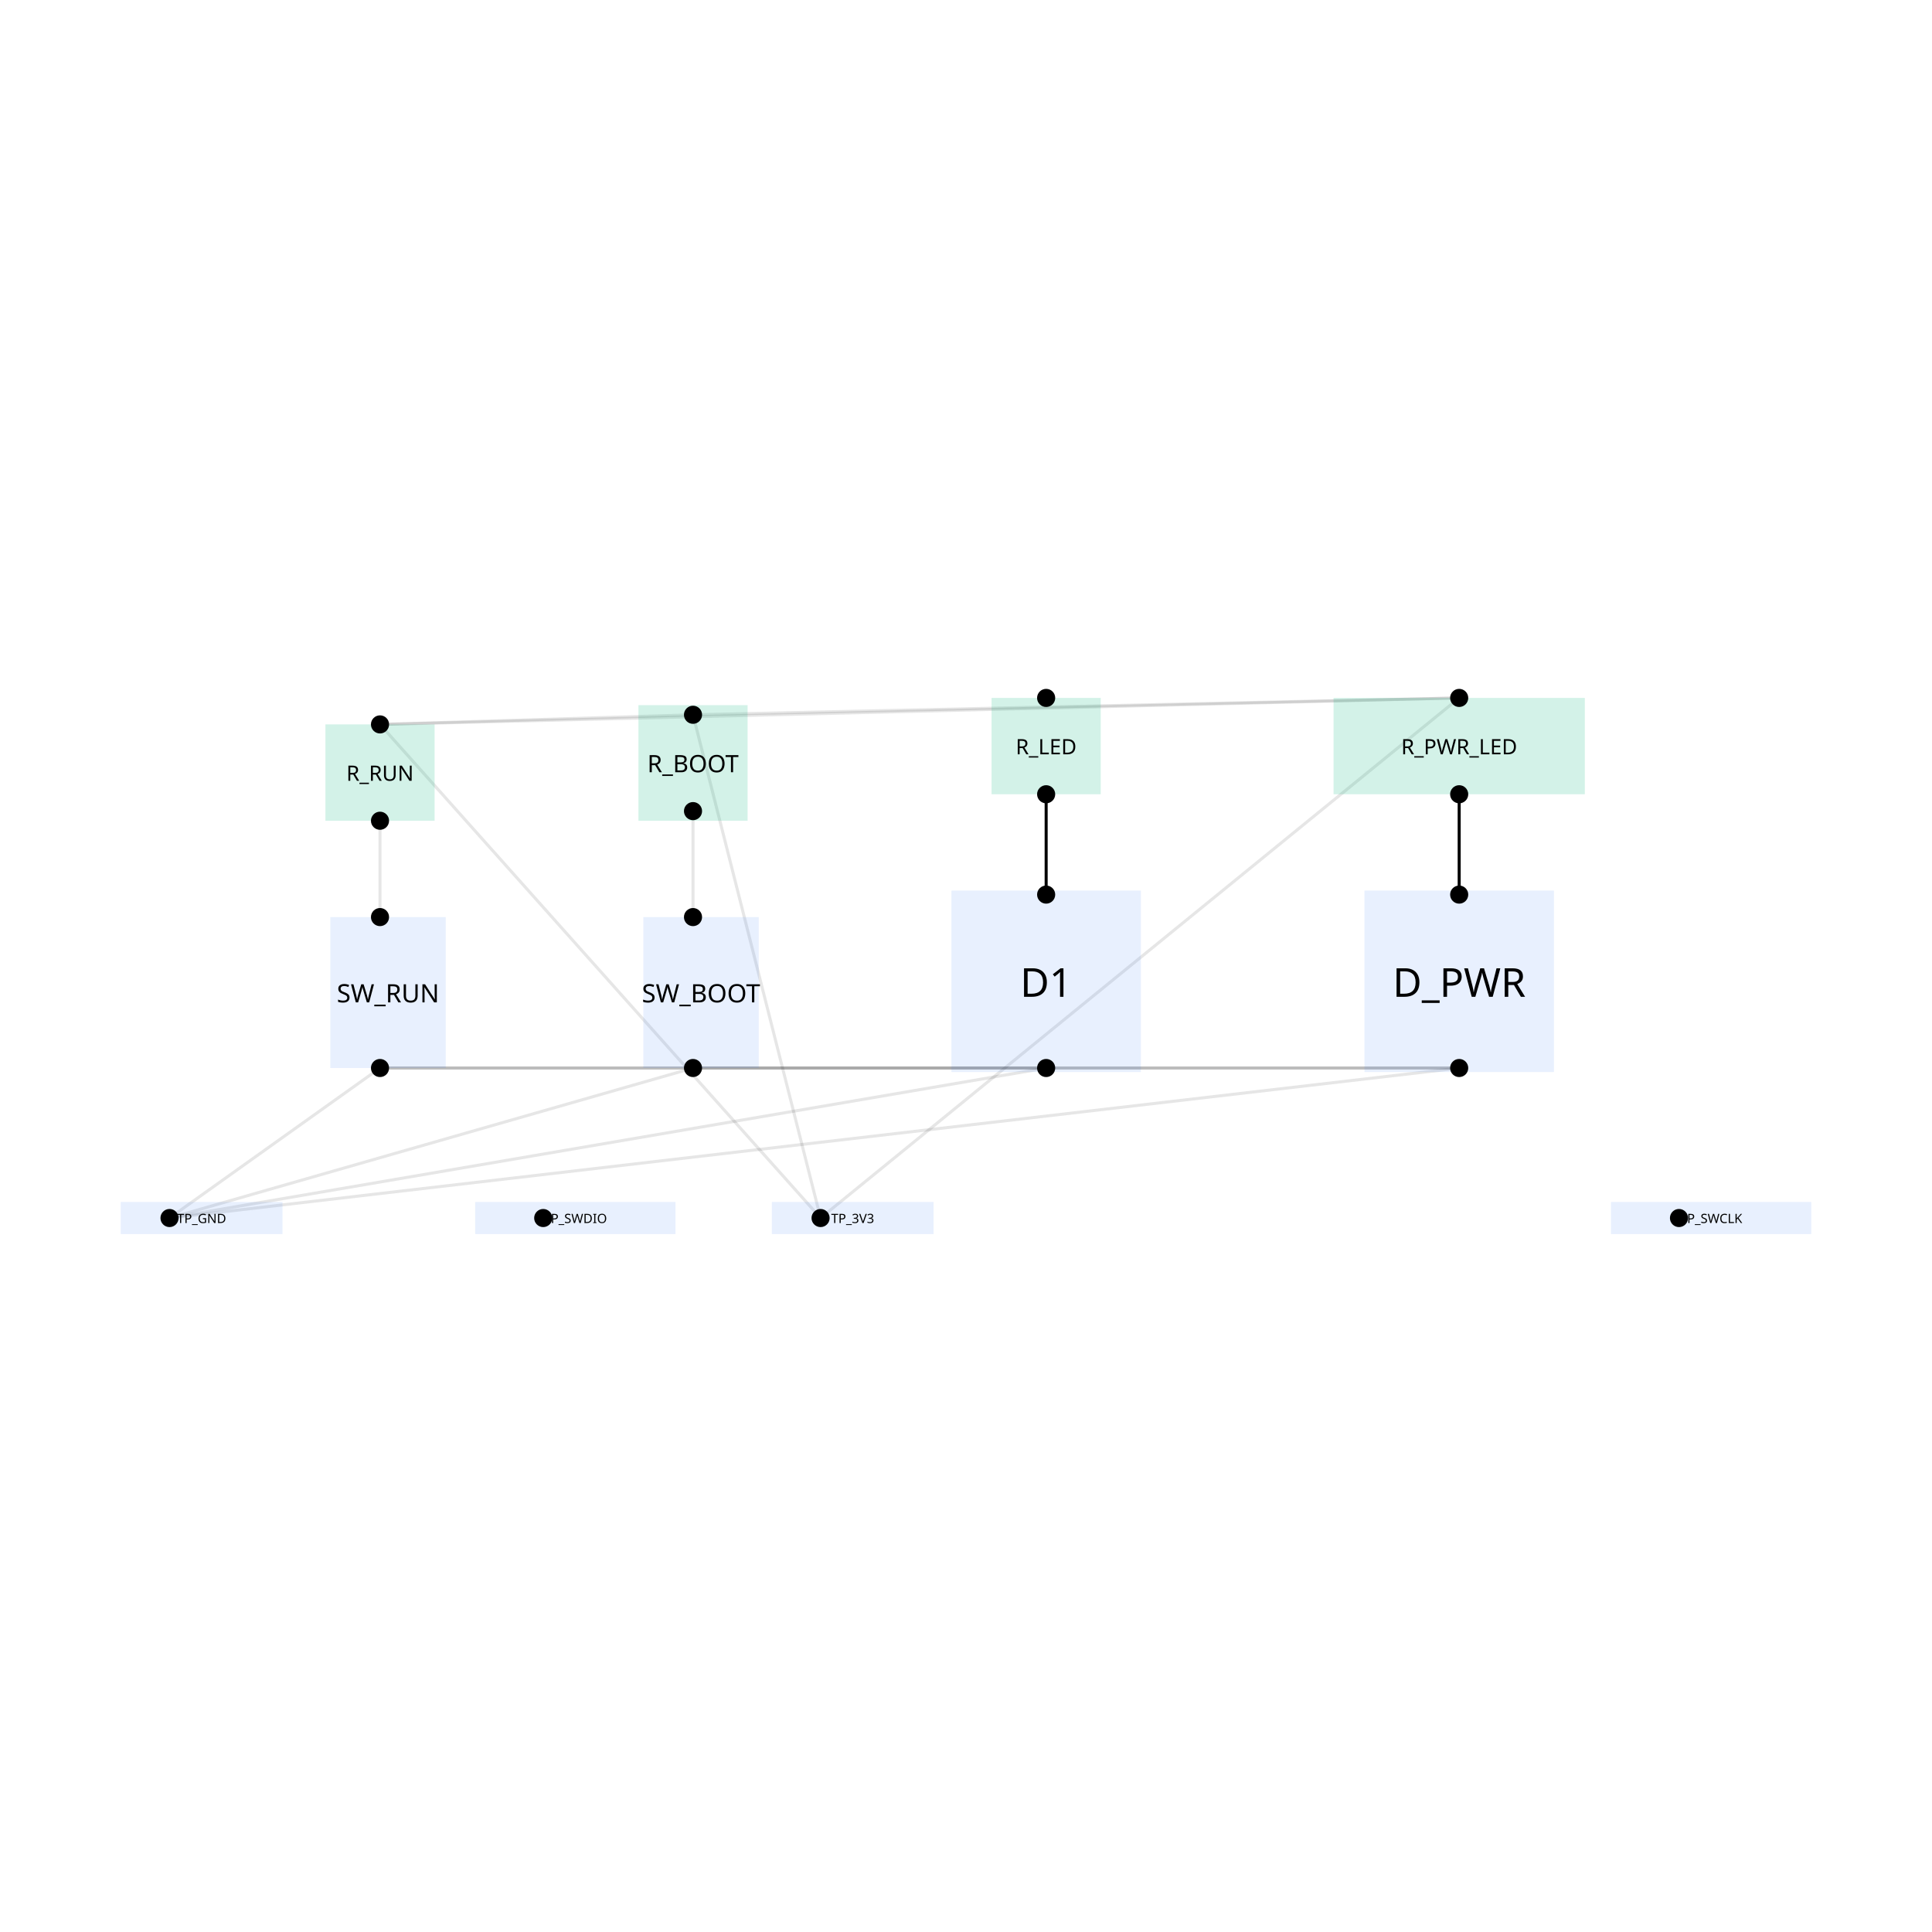
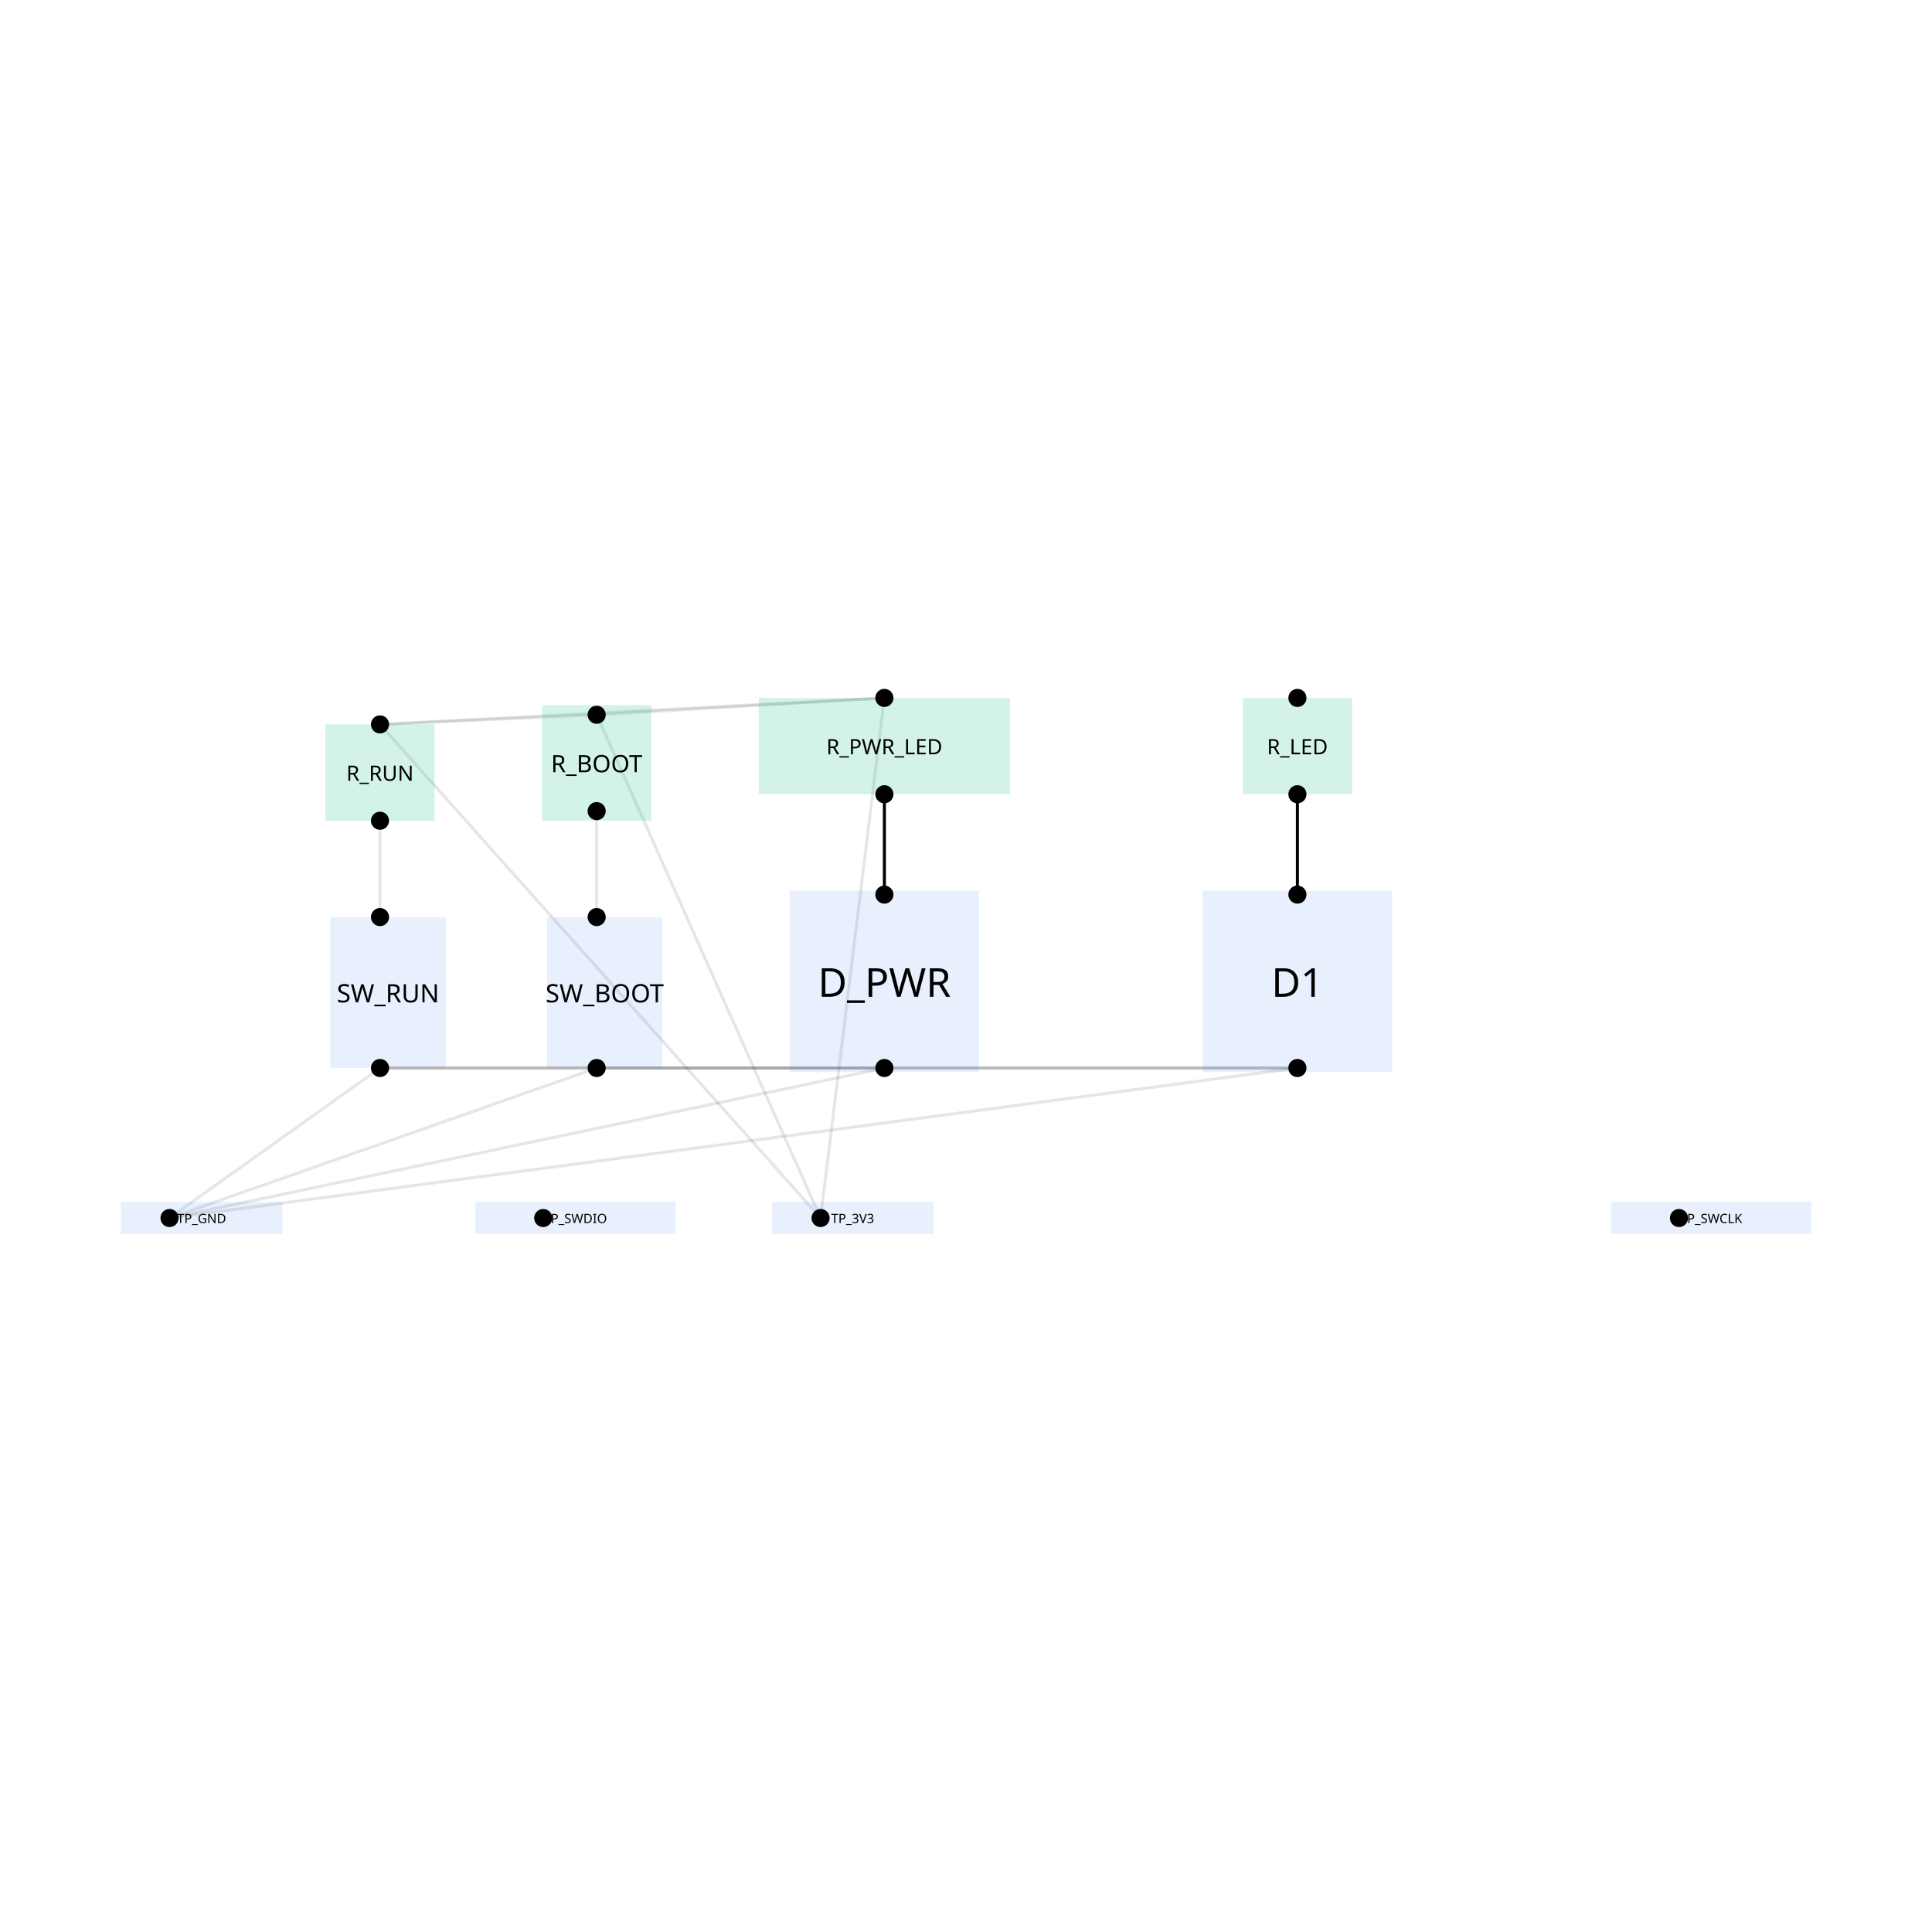
<svg xmlns="http://www.w3.org/2000/svg" width="640" height="640" viewBox="0 0 640 640">
  <rect width="100%" height="100%" fill="white" />
  <g>
-     <polyline data-points="-1.1572276749999997,-0.2200000000000002 -1.157227675,0.4399999999999998" data-type="line" data-label="" points="229.568,303.795 229.568,268.691" fill="none" stroke="rgba(0,0,0,0.1)" stroke-width="1px" />
+     <polyline data-points="-1.7572276749999995,-0.2200000000000002 -1.7572276749999998,0.4399999999999998" data-type="line" data-label="" points="197.656,303.795 197.656,268.691" fill="none" stroke="rgba(0,0,0,0.1)" stroke-width="1px" />
  </g>
  <g>
-     <polyline data-points="-1.157227675,-1.1600000000000001 -3.1066830249999993,-1.1600000000000001" data-type="line" data-label="" points="229.568,353.79 125.882,353.79" fill="none" stroke="rgba(0,0,0,0.1)" stroke-width="1px" />
+     <polyline data-points="-1.7572276749999998,-1.1600000000000001 -3.1066830249999993,-1.1600000000000001" data-type="line" data-label="" points="197.656,353.79 125.882,353.79" fill="none" stroke="rgba(0,0,0,0.1)" stroke-width="1px" />
  </g>
  <g>
-     <polyline data-points="-1.157227675,-1.1600000000000001 1.0422276749999995,-1.1600000000000001" data-type="line" data-label="" points="229.568,353.79 346.55,353.79" fill="none" stroke="rgba(0,0,0,0.1)" stroke-width="1px" />
+     <polyline data-points="-1.7572276749999998,-1.1600000000000001 2.607227674999999,-1.1600000000000001" data-type="line" data-label="" points="197.656,353.79 429.787,353.79" fill="none" stroke="rgba(0,0,0,0.1)" stroke-width="1px" />
  </g>
  <g>
-     <polyline data-points="-1.157227675,-1.1600000000000001 3.6147276749999993,-1.1600000000000001" data-type="line" data-label="" points="229.568,353.79 483.373,353.79" fill="none" stroke="rgba(0,0,0,0.1)" stroke-width="1px" />
+     <polyline data-points="-1.7572276749999998,-1.1600000000000001 0.03472767499999953,-1.1600000000000001" data-type="line" data-label="" points="197.656,353.79 292.964,353.79" fill="none" stroke="rgba(0,0,0,0.1)" stroke-width="1px" />
  </g>
  <g>
-     <polyline data-points="-1.157227675,-1.1600000000000001 -4.417660699999999,-2.0943750000000003" data-type="line" data-label="" points="229.568,353.79 56.156,403.487" fill="none" stroke="rgba(0,0,0,0.1)" stroke-width="1px" />
+     <polyline data-points="-1.7572276749999998,-1.1600000000000001 -4.417660699999999,-2.0943750000000003" data-type="line" data-label="" points="197.656,353.79 56.156,403.487" fill="none" stroke="rgba(0,0,0,0.1)" stroke-width="1px" />
  </g>
  <g>
-     <polyline data-points="-3.1066830249999993,-1.1600000000000001 1.0422276749999995,-1.1600000000000001" data-type="line" data-label="" points="125.882,353.79 346.55,353.79" fill="none" stroke="rgba(0,0,0,0.1)" stroke-width="1px" />
+     <polyline data-points="-3.1066830249999993,-1.1600000000000001 2.607227674999999,-1.1600000000000001" data-type="line" data-label="" points="125.882,353.79 429.787,353.79" fill="none" stroke="rgba(0,0,0,0.1)" stroke-width="1px" />
  </g>
  <g>
-     <polyline data-points="-3.1066830249999993,-1.1600000000000001 3.6147276749999993,-1.1600000000000001" data-type="line" data-label="" points="125.882,353.79 483.373,353.79" fill="none" stroke="rgba(0,0,0,0.1)" stroke-width="1px" />
+     <polyline data-points="-3.1066830249999993,-1.1600000000000001 0.03472767499999953,-1.1600000000000001" data-type="line" data-label="" points="125.882,353.79 292.964,353.79" fill="none" stroke="rgba(0,0,0,0.1)" stroke-width="1px" />
  </g>
  <g>
    <polyline data-points="-3.1066830249999993,-1.1600000000000001 -4.417660699999999,-2.0943750000000003" data-type="line" data-label="" points="125.882,353.79 56.156,403.487" fill="none" stroke="rgba(0,0,0,0.1)" stroke-width="1px" />
  </g>
  <g>
-     <polyline data-points="1.0422276749999995,-1.1600000000000001 3.6147276749999993,-1.1600000000000001" data-type="line" data-label="" points="346.55,353.79 483.373,353.79" fill="none" stroke="rgba(0,0,0,0.1)" stroke-width="1px" />
+     <polyline data-points="2.607227674999999,-1.1600000000000001 0.03472767499999953,-1.1600000000000001" data-type="line" data-label="" points="429.787,353.79 292.964,353.79" fill="none" stroke="rgba(0,0,0,0.1)" stroke-width="1px" />
  </g>
  <g>
-     <polyline data-points="1.0422276749999995,-1.1600000000000001 -4.417660699999999,-2.0943750000000003" data-type="line" data-label="" points="346.55,353.79 56.156,403.487" fill="none" stroke="rgba(0,0,0,0.1)" stroke-width="1px" />
+     <polyline data-points="2.607227674999999,-1.1600000000000001 -4.417660699999999,-2.0943750000000003" data-type="line" data-label="" points="429.787,353.79 56.156,403.487" fill="none" stroke="rgba(0,0,0,0.1)" stroke-width="1px" />
  </g>
  <g>
-     <polyline data-points="3.6147276749999993,-1.1600000000000001 -4.417660699999999,-2.0943750000000003" data-type="line" data-label="" points="483.373,353.79 56.156,403.487" fill="none" stroke="rgba(0,0,0,0.1)" stroke-width="1px" />
+     <polyline data-points="0.03472767499999953,-1.1600000000000001 -4.417660699999999,-2.0943750000000003" data-type="line" data-label="" points="292.964,353.79 56.156,403.487" fill="none" stroke="rgba(0,0,0,0.1)" stroke-width="1px" />
  </g>
  <g>
    <polyline data-points="-3.106683024999999,-0.2200000000000002 -3.106683024999999,0.3799999999999997" data-type="line" data-label="" points="125.882,303.795 125.882,271.882" fill="none" stroke="rgba(0,0,0,0.1)" stroke-width="1px" />
  </g>
  <g>
-     <polyline data-points="-1.157227675,1.0399999999999998 -3.106683024999999,0.9799999999999998" data-type="line" data-label="" points="229.568,236.779 125.882,239.97" fill="none" stroke="rgba(0,0,0,0.1)" stroke-width="1px" />
+     <polyline data-points="-1.7572276749999998,1.0399999999999998 -3.106683024999999,0.9799999999999998" data-type="line" data-label="" points="197.656,236.779 125.882,239.97" fill="none" stroke="rgba(0,0,0,0.1)" stroke-width="1px" />
  </g>
  <g>
-     <polyline data-points="-1.157227675,1.0399999999999998 3.6147276749999993,1.1449999999999998" data-type="line" data-label="" points="229.568,236.779 483.373,231.195" fill="none" stroke="rgba(0,0,0,0.1)" stroke-width="1px" />
+     <polyline data-points="-1.7572276749999998,1.0399999999999998 0.03472767499999968,1.1449999999999998" data-type="line" data-label="" points="197.656,236.779 292.964,231.195" fill="none" stroke="rgba(0,0,0,0.1)" stroke-width="1px" />
  </g>
  <g>
-     <polyline data-points="-1.157227675,1.0399999999999998 -0.3626606999999989,-2.0943750000000003" data-type="line" data-label="" points="229.568,236.779 271.828,403.487" fill="none" stroke="rgba(0,0,0,0.1)" stroke-width="1px" />
+     <polyline data-points="-1.7572276749999998,1.0399999999999998 -0.3626606999999989,-2.0943750000000003" data-type="line" data-label="" points="197.656,236.779 271.828,403.487" fill="none" stroke="rgba(0,0,0,0.1)" stroke-width="1px" />
  </g>
  <g>
-     <polyline data-points="-3.106683024999999,0.9799999999999998 3.6147276749999993,1.1449999999999998" data-type="line" data-label="" points="125.882,239.97 483.373,231.195" fill="none" stroke="rgba(0,0,0,0.1)" stroke-width="1px" />
+     <polyline data-points="-3.106683024999999,0.9799999999999998 0.03472767499999968,1.1449999999999998" data-type="line" data-label="" points="125.882,239.97 292.964,231.195" fill="none" stroke="rgba(0,0,0,0.1)" stroke-width="1px" />
  </g>
  <g>
    <polyline data-points="-3.106683024999999,0.9799999999999998 -0.3626606999999989,-2.0943750000000003" data-type="line" data-label="" points="125.882,239.97 271.828,403.487" fill="none" stroke="rgba(0,0,0,0.1)" stroke-width="1px" />
  </g>
  <g>
-     <polyline data-points="3.6147276749999993,1.1449999999999998 -0.3626606999999989,-2.0943750000000003" data-type="line" data-label="" points="483.373,231.195 271.828,403.487" fill="none" stroke="rgba(0,0,0,0.1)" stroke-width="1px" />
+     <polyline data-points="0.03472767499999968,1.1449999999999998 -0.3626606999999989,-2.0943750000000003" data-type="line" data-label="" points="292.964,231.195 271.828,403.487" fill="none" stroke="rgba(0,0,0,0.1)" stroke-width="1px" />
  </g>
  <g>
-     <polyline data-points="1.0422276749999995,0.5449999999999999 1.0422276749999995,-0.07999999999999996" data-type="line" data-label="" points="346.55,263.107 346.55,296.348" fill="none" stroke="black" stroke-width="1px" />
+     <polyline data-points="2.607227674999999,0.5449999999999999 2.607227674999999,-0.07999999999999996" data-type="line" data-label="" points="429.787,263.107 429.787,296.348" fill="none" stroke="black" stroke-width="1px" />
  </g>
  <g>
-     <polyline data-points="3.6147276749999993,0.5449999999999997 3.6147276749999993,-0.08000000000000007" data-type="line" data-label="" points="483.373,263.107 483.373,296.348" fill="none" stroke="black" stroke-width="1px" />
+     <polyline data-points="0.03472767499999957,0.5449999999999997 0.03472767499999972,-0.08000000000000007" data-type="line" data-label="" points="292.964,263.107 292.964,296.348" fill="none" stroke="black" stroke-width="1px" />
  </g>
  <g>
-     <rect data-type="rect" data-label="SW_BOOT" data-x="-1.1072276749999999" data-y="-0.6900000000000002" x="213.109" y="303.795" width="38.237" height="49.996" fill="rgba(59, 130, 246, 0.12)" stroke="none" stroke-width="0.019" />
+     <rect data-type="rect" data-label="SW_BOOT" data-x="-1.7072276749999997" data-y="-0.6900000000000002" x="181.197" y="303.795" width="38.237" height="49.996" fill="rgba(59, 130, 246, 0.12)" stroke="none" stroke-width="0.019" />
  </g>
  <g>
    <rect data-type="rect" data-label="SW_RUN" data-x="-3.056683024999999" data-y="-0.6900000000000002" x="109.423" y="303.795" width="38.237" height="49.996" fill="rgba(59, 130, 246, 0.12)" stroke="none" stroke-width="0.019" />
  </g>
  <g>
-     <rect data-type="rect" data-label="R_BOOT" data-x="-1.157227675" data-y="0.7399999999999998" x="211.484" y="233.588" width="36.167" height="38.295" fill="rgba(16, 185, 129, 0.18)" stroke="none" stroke-width="0.019" />
+     <rect data-type="rect" data-label="R_BOOT" data-x="-1.7572276749999998" data-y="0.7399999999999998" x="179.572" y="233.588" width="36.167" height="38.295" fill="rgba(16, 185, 129, 0.18)" stroke="none" stroke-width="0.019" />
  </g>
  <g>
    <rect data-type="rect" data-label="R_RUN" data-x="-3.106683024999999" data-y="0.6799999999999997" x="107.799" y="239.97" width="36.167" height="31.912" fill="rgba(16, 185, 129, 0.18)" stroke="none" stroke-width="0.019" />
  </g>
  <g>
-     <rect data-type="rect" data-label="R_LED" data-x="1.0422276749999995" data-y="0.8449999999999999" x="328.466" y="231.195" width="36.167" height="31.912" fill="rgba(16, 185, 129, 0.18)" stroke="none" stroke-width="0.019" />
+     <rect data-type="rect" data-label="R_LED" data-x="2.607227674999999" data-y="0.8449999999999999" x="411.704" y="231.195" width="36.167" height="31.912" fill="rgba(16, 185, 129, 0.18)" stroke="none" stroke-width="0.019" />
  </g>
  <g>
-     <rect data-type="rect" data-label="D1" data-x="1.0422276749999995" data-y="-0.62" x="315.17" y="295.019" width="62.761" height="60.101" fill="rgba(59, 130, 246, 0.12)" stroke="none" stroke-width="0.019" />
+     <rect data-type="rect" data-label="D1" data-x="2.607227674999999" data-y="-0.62" x="398.407" y="295.019" width="62.761" height="60.101" fill="rgba(59, 130, 246, 0.12)" stroke="none" stroke-width="0.019" />
  </g>
  <g>
-     <rect data-type="rect" data-label="R_PWR_LED" data-x="3.6147276749999993" data-y="0.8449999999999998" x="441.755" y="231.195" width="83.237" height="31.912" fill="rgba(16, 185, 129, 0.18)" stroke="none" stroke-width="0.019" />
+     <rect data-type="rect" data-label="R_PWR_LED" data-x="0.034727674999999625" data-y="0.8449999999999998" x="251.345" y="231.195" width="83.237" height="31.912" fill="rgba(16, 185, 129, 0.18)" stroke="none" stroke-width="0.019" />
  </g>
  <g>
-     <rect data-type="rect" data-label="D_PWR" data-x="3.6147276749999993" data-y="-0.6200000000000001" x="451.993" y="295.019" width="62.761" height="60.101" fill="rgba(59, 130, 246, 0.12)" stroke="none" stroke-width="0.019" />
+     <rect data-type="rect" data-label="D_PWR" data-x="0.034727674999999625" data-y="-0.6200000000000001" x="261.584" y="295.019" width="62.761" height="60.101" fill="rgba(59, 130, 246, 0.12)" stroke="none" stroke-width="0.019" />
  </g>
  <g>
    <rect data-type="rect" data-label="TP_SWCLK" data-x="5.18375" data-y="-2.0943750000000003" x="533.649" y="398.168" width="66.351" height="10.637" fill="rgba(59, 130, 246, 0.12)" stroke="none" stroke-width="0.019" />
  </g>
  <g>
    <rect data-type="rect" data-label="TP_GND" data-x="-4.217660699999999" data-y="-2.0943750000000003" x="40" y="398.168" width="53.586" height="10.637" fill="rgba(59, 130, 246, 0.12)" stroke="none" stroke-width="0.019" />
  </g>
  <g>
    <rect data-type="rect" data-label="TP_SWDIO" data-x="-1.890160699999999" data-y="-2.0943750000000003" x="157.41" y="398.168" width="66.351" height="10.637" fill="rgba(59, 130, 246, 0.12)" stroke="none" stroke-width="0.019" />
  </g>
  <g>
    <rect data-type="rect" data-label="TP_3V3" data-x="-0.16266069999999888" data-y="-2.0943750000000003" x="255.673" y="398.168" width="53.586" height="10.637" fill="rgba(59, 130, 246, 0.12)" stroke="none" stroke-width="0.019" />
  </g>
-   <text data-type="text" data-label="SW_BOOT" data-x="-1.1072276749999999" data-y="-0.6900000000000002" x="232.227" y="328.792" fill="black" font-size="8.412" font-family="sans-serif" text-anchor="middle" dominant-baseline="central">SW_BOOT</text>
+   <text data-type="text" data-label="SW_BOOT" data-x="-1.7072276749999997" data-y="-0.6900000000000002" x="200.315" y="328.792" fill="black" font-size="8.412" font-family="sans-serif" text-anchor="middle" dominant-baseline="central">SW_BOOT</text>
  <text data-type="text" data-label="SW_RUN" data-x="-3.056683024999999" data-y="-0.6900000000000002" x="128.542" y="328.792" fill="black" font-size="8.412" font-family="sans-serif" text-anchor="middle" dominant-baseline="central">SW_RUN</text>
-   <text data-type="text" data-label="R_BOOT" data-x="-1.157227675" data-y="0.7399999999999998" x="229.568" y="252.735" fill="black" font-size="7.957" font-family="sans-serif" text-anchor="middle" dominant-baseline="central">R_BOOT</text>
+   <text data-type="text" data-label="R_BOOT" data-x="-1.7572276749999998" data-y="0.7399999999999998" x="197.656" y="252.735" fill="black" font-size="7.957" font-family="sans-serif" text-anchor="middle" dominant-baseline="central">R_BOOT</text>
  <text data-type="text" data-label="R_RUN" data-x="-3.106683024999999" data-y="0.6799999999999997" x="125.882" y="255.926" fill="black" font-size="7.021" font-family="sans-serif" text-anchor="middle" dominant-baseline="central">R_RUN</text>
-   <text data-type="text" data-label="R_LED" data-x="1.0422276749999995" data-y="0.8449999999999999" x="346.55" y="247.151" fill="black" font-size="7.021" font-family="sans-serif" text-anchor="middle" dominant-baseline="central">R_LED</text>
-   <text data-type="text" data-label="D1" data-x="1.0422276749999995" data-y="-0.62" x="346.55" y="325.069" fill="black" font-size="13.222" font-family="sans-serif" text-anchor="middle" dominant-baseline="central">D1</text>
-   <text data-type="text" data-label="R_PWR_LED" data-x="3.6147276749999993" data-y="0.8449999999999998" x="483.373" y="247.151" fill="black" font-size="7.021" font-family="sans-serif" text-anchor="middle" dominant-baseline="central">R_PWR_LED</text>
-   <text data-type="text" data-label="D_PWR" data-x="3.6147276749999993" data-y="-0.6200000000000001" x="483.373" y="325.069" fill="black" font-size="13.222" font-family="sans-serif" text-anchor="middle" dominant-baseline="central">D_PWR</text>
+   <text data-type="text" data-label="R_LED" data-x="2.607227674999999" data-y="0.8449999999999999" x="429.787" y="247.151" fill="black" font-size="7.021" font-family="sans-serif" text-anchor="middle" dominant-baseline="central">R_LED</text>
+   <text data-type="text" data-label="D1" data-x="2.607227674999999" data-y="-0.62" x="429.787" y="325.069" fill="black" font-size="13.222" font-family="sans-serif" text-anchor="middle" dominant-baseline="central">D1</text>
+   <text data-type="text" data-label="R_PWR_LED" data-x="0.034727674999999625" data-y="0.8449999999999998" x="292.964" y="247.151" fill="black" font-size="7.021" font-family="sans-serif" text-anchor="middle" dominant-baseline="central">R_PWR_LED</text>
+   <text data-type="text" data-label="D_PWR" data-x="0.034727674999999625" data-y="-0.6200000000000001" x="292.964" y="325.069" fill="black" font-size="13.222" font-family="sans-serif" text-anchor="middle" dominant-baseline="central">D_PWR</text>
  <text data-type="text" data-label="TP_SWCLK" data-x="5.18375" data-y="-2.0943750000000003" x="566.825" y="403.487" fill="black" font-size="4.255" font-family="sans-serif" text-anchor="middle" dominant-baseline="central">TP_SWCLK</text>
  <text data-type="text" data-label="TP_GND" data-x="-4.217660699999999" data-y="-2.0943750000000003" x="66.793" y="403.487" fill="black" font-size="4.255" font-family="sans-serif" text-anchor="middle" dominant-baseline="central">TP_GND</text>
  <text data-type="text" data-label="TP_SWDIO" data-x="-1.890160699999999" data-y="-2.0943750000000003" x="190.585" y="403.487" fill="black" font-size="4.255" font-family="sans-serif" text-anchor="middle" dominant-baseline="central">TP_SWDIO</text>
  <text data-type="text" data-label="TP_3V3" data-x="-0.16266069999999888" data-y="-2.0943750000000003" x="282.466" y="403.487" fill="black" font-size="4.255" font-family="sans-serif" text-anchor="middle" dominant-baseline="central">TP_3V3</text>
  <g>
-     <circle data-type="point" data-label="SW_BOOT.1 (unnamedsubcircuitsubcircuit_source_group_0_connectivity_net0)" data-x="-1.1572276749999997" data-y="-0.2200000000000002" cx="229.568" cy="303.795" r="3" fill="black" />
+     <circle data-type="point" data-label="SW_BOOT.1 (unnamedsubcircuitsubcircuit_source_group_0_connectivity_net0)" data-x="-1.7572276749999995" data-y="-0.2200000000000002" cx="197.656" cy="303.795" r="3" fill="black" />
  </g>
  <g>
-     <circle data-type="point" data-label="SW_BOOT.2 (unnamedsubcircuitsubcircuit_source_group_0_connectivity_net1)" data-x="-1.157227675" data-y="-1.1600000000000001" cx="229.568" cy="353.79" r="3" fill="black" />
+     <circle data-type="point" data-label="SW_BOOT.2 (unnamedsubcircuitsubcircuit_source_group_0_connectivity_net1)" data-x="-1.7572276749999998" data-y="-1.1600000000000001" cx="197.656" cy="353.79" r="3" fill="black" />
  </g>
  <g>
    <circle data-type="point" data-label="SW_RUN.1 (unnamedsubcircuitsubcircuit_source_group_0_connectivity_net3)" data-x="-3.106683024999999" data-y="-0.2200000000000002" cx="125.882" cy="303.795" r="3" fill="black" />
  </g>
  <g>
    <circle data-type="point" data-label="SW_RUN.2 (unnamedsubcircuitsubcircuit_source_group_0_connectivity_net1)" data-x="-3.1066830249999993" data-y="-1.1600000000000001" cx="125.882" cy="353.79" r="3" fill="black" />
  </g>
  <g>
-     <circle data-type="point" data-label="R_BOOT.1 (unnamedsubcircuitsubcircuit_source_group_0_connectivity_net0)" data-x="-1.157227675" data-y="0.4399999999999998" cx="229.568" cy="268.691" r="3" fill="black" />
+     <circle data-type="point" data-label="R_BOOT.1 (unnamedsubcircuitsubcircuit_source_group_0_connectivity_net0)" data-x="-1.7572276749999998" data-y="0.4399999999999998" cx="197.656" cy="268.691" r="3" fill="black" />
  </g>
  <g>
-     <circle data-type="point" data-label="R_BOOT.2 (unnamedsubcircuitsubcircuit_source_group_0_connectivity_net2)" data-x="-1.157227675" data-y="1.0399999999999998" cx="229.568" cy="236.779" r="3" fill="black" />
+     <circle data-type="point" data-label="R_BOOT.2 (unnamedsubcircuitsubcircuit_source_group_0_connectivity_net2)" data-x="-1.7572276749999998" data-y="1.0399999999999998" cx="197.656" cy="236.779" r="3" fill="black" />
  </g>
  <g>
    <circle data-type="point" data-label="R_RUN.1 (unnamedsubcircuitsubcircuit_source_group_0_connectivity_net3)" data-x="-3.106683024999999" data-y="0.3799999999999997" cx="125.882" cy="271.882" r="3" fill="black" />
  </g>
  <g>
    <circle data-type="point" data-label="R_RUN.2 (unnamedsubcircuitsubcircuit_source_group_0_connectivity_net2)" data-x="-3.106683024999999" data-y="0.9799999999999998" cx="125.882" cy="239.97" r="3" fill="black" />
  </g>
  <g>
-     <circle data-type="point" data-label="R_LED.1 (unnamedsubcircuitsubcircuit_source_group_0_connectivity_net4)" data-x="1.0422276749999995" data-y="1.1449999999999998" cx="346.55" cy="231.195" r="3" fill="black" />
+     <circle data-type="point" data-label="R_LED.1 (unnamedsubcircuitsubcircuit_source_group_0_connectivity_net4)" data-x="2.607227674999999" data-y="1.1449999999999998" cx="429.787" cy="231.195" r="3" fill="black" />
  </g>
  <g>
-     <circle data-type="point" data-label="R_LED.2" data-x="1.0422276749999995" data-y="0.5449999999999999" cx="346.55" cy="263.107" r="3" fill="black" />
+     <circle data-type="point" data-label="R_LED.2" data-x="2.607227674999999" data-y="0.5449999999999999" cx="429.787" cy="263.107" r="3" fill="black" />
  </g>
  <g>
-     <circle data-type="point" data-label="D1.1" data-x="1.0422276749999995" data-y="-0.07999999999999996" cx="346.55" cy="296.348" r="3" fill="black" />
+     <circle data-type="point" data-label="D1.1" data-x="2.607227674999999" data-y="-0.07999999999999996" cx="429.787" cy="296.348" r="3" fill="black" />
  </g>
  <g>
-     <circle data-type="point" data-label="D1.2 (unnamedsubcircuitsubcircuit_source_group_0_connectivity_net1)" data-x="1.0422276749999995" data-y="-1.1600000000000001" cx="346.55" cy="353.79" r="3" fill="black" />
+     <circle data-type="point" data-label="D1.2 (unnamedsubcircuitsubcircuit_source_group_0_connectivity_net1)" data-x="2.607227674999999" data-y="-1.1600000000000001" cx="429.787" cy="353.79" r="3" fill="black" />
  </g>
  <g>
-     <circle data-type="point" data-label="R_PWR_LED.1 (unnamedsubcircuitsubcircuit_source_group_0_connectivity_net2)" data-x="3.6147276749999993" data-y="1.1449999999999998" cx="483.373" cy="231.195" r="3" fill="black" />
+     <circle data-type="point" data-label="R_PWR_LED.1 (unnamedsubcircuitsubcircuit_source_group_0_connectivity_net2)" data-x="0.03472767499999968" data-y="1.1449999999999998" cx="292.964" cy="231.195" r="3" fill="black" />
  </g>
  <g>
-     <circle data-type="point" data-label="R_PWR_LED.2" data-x="3.6147276749999993" data-y="0.5449999999999997" cx="483.373" cy="263.107" r="3" fill="black" />
+     <circle data-type="point" data-label="R_PWR_LED.2" data-x="0.03472767499999957" data-y="0.5449999999999997" cx="292.964" cy="263.107" r="3" fill="black" />
  </g>
  <g>
-     <circle data-type="point" data-label="D_PWR.1" data-x="3.6147276749999993" data-y="-0.08000000000000007" cx="483.373" cy="296.348" r="3" fill="black" />
+     <circle data-type="point" data-label="D_PWR.1" data-x="0.03472767499999972" data-y="-0.08000000000000007" cx="292.964" cy="296.348" r="3" fill="black" />
  </g>
  <g>
-     <circle data-type="point" data-label="D_PWR.2 (unnamedsubcircuitsubcircuit_source_group_0_connectivity_net1)" data-x="3.6147276749999993" data-y="-1.1600000000000001" cx="483.373" cy="353.79" r="3" fill="black" />
+     <circle data-type="point" data-label="D_PWR.2 (unnamedsubcircuitsubcircuit_source_group_0_connectivity_net1)" data-x="0.03472767499999953" data-y="-1.1600000000000001" cx="292.964" cy="353.79" r="3" fill="black" />
  </g>
  <g>
    <circle data-type="point" data-label="TP_SWCLK.1 (unnamedsubcircuitsubcircuit_source_group_0_connectivity_net7)" data-x="4.98375" data-y="-2.0943750000000003" cx="556.187" cy="403.487" r="3" fill="black" />
  </g>
  <g>
    <circle data-type="point" data-label="TP_GND.1 (unnamedsubcircuitsubcircuit_source_group_0_connectivity_net1)" data-x="-4.417660699999999" data-y="-2.0943750000000003" cx="56.156" cy="403.487" r="3" fill="black" />
  </g>
  <g>
    <circle data-type="point" data-label="TP_SWDIO.1 (unnamedsubcircuitsubcircuit_source_group_0_connectivity_net8)" data-x="-2.090160699999999" data-y="-2.0943750000000003" cx="179.948" cy="403.487" r="3" fill="black" />
  </g>
  <g>
    <circle data-type="point" data-label="TP_3V3.1 (unnamedsubcircuitsubcircuit_source_group_0_connectivity_net2)" data-x="-0.3626606999999989" data-y="-2.0943750000000003" cx="271.828" cy="403.487" r="3" fill="black" />
  </g>
  <g id="crosshair" style="display: none">
    <line id="crosshair-h" y1="0" y2="640" stroke="#666" stroke-width="0.5" />
    <line id="crosshair-v" x1="0" x2="640" stroke="#666" stroke-width="0.5" />
    <text id="coordinates" font-family="monospace" font-size="12" fill="#666" />
  </g>
</svg>
